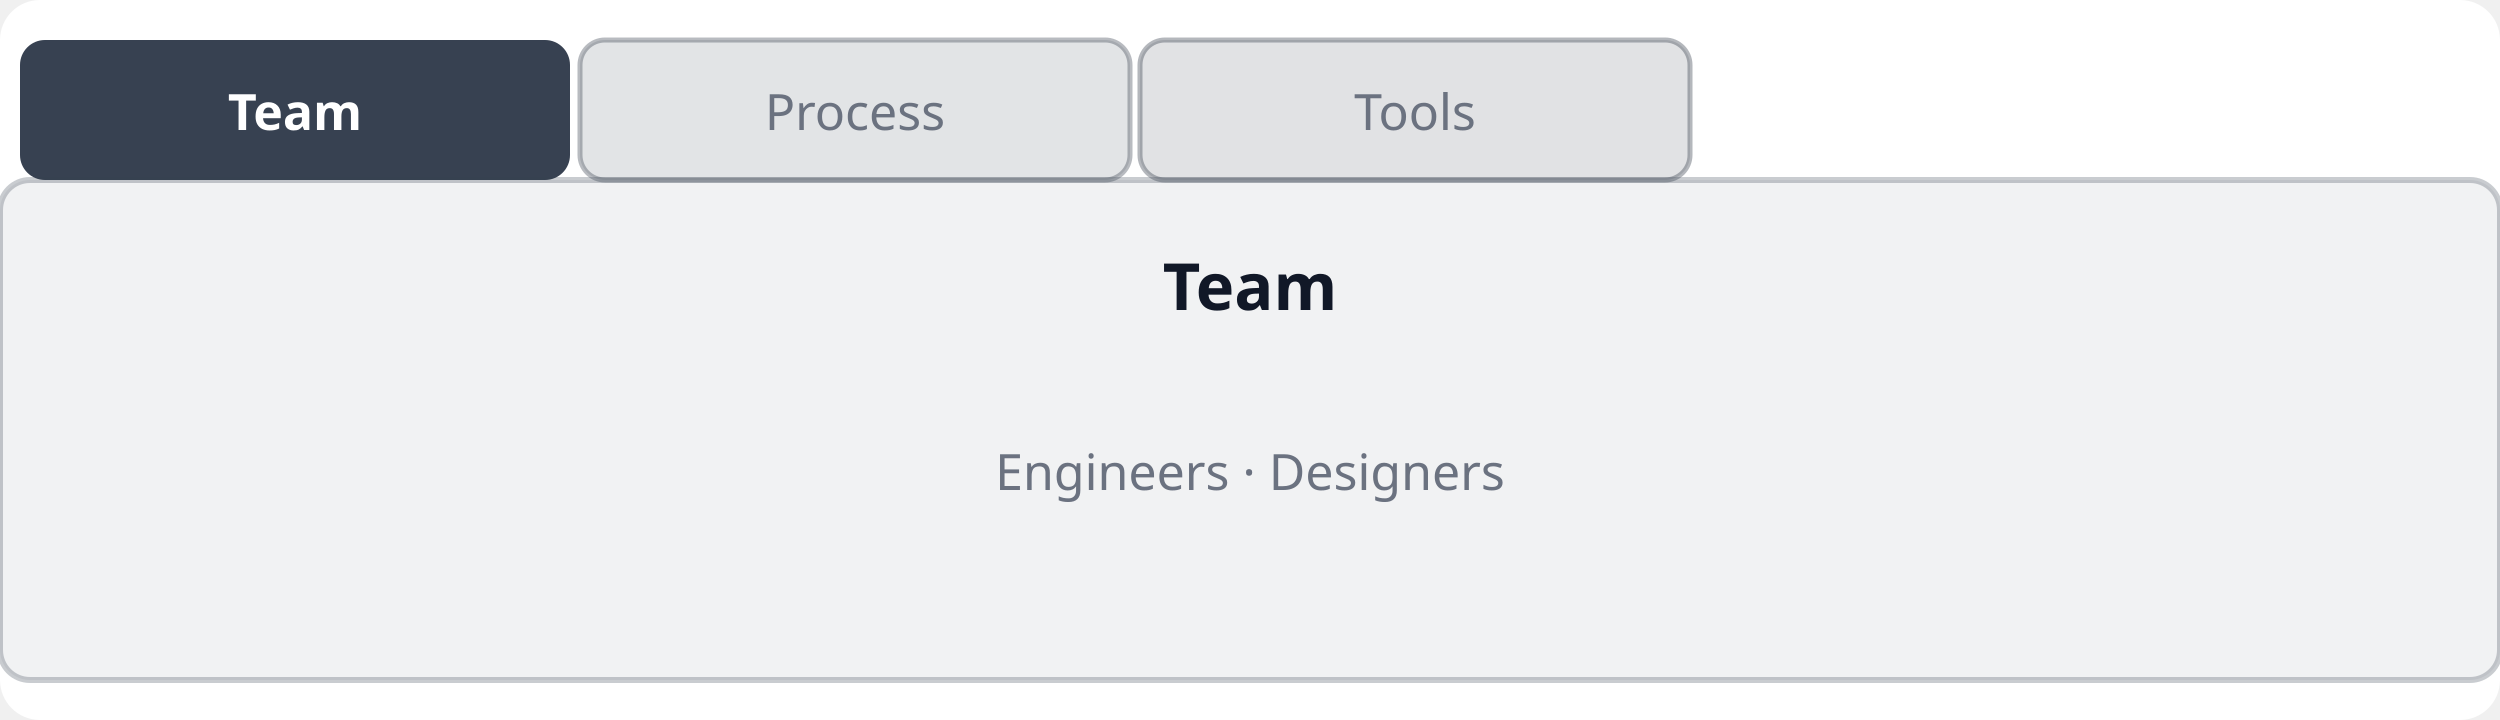
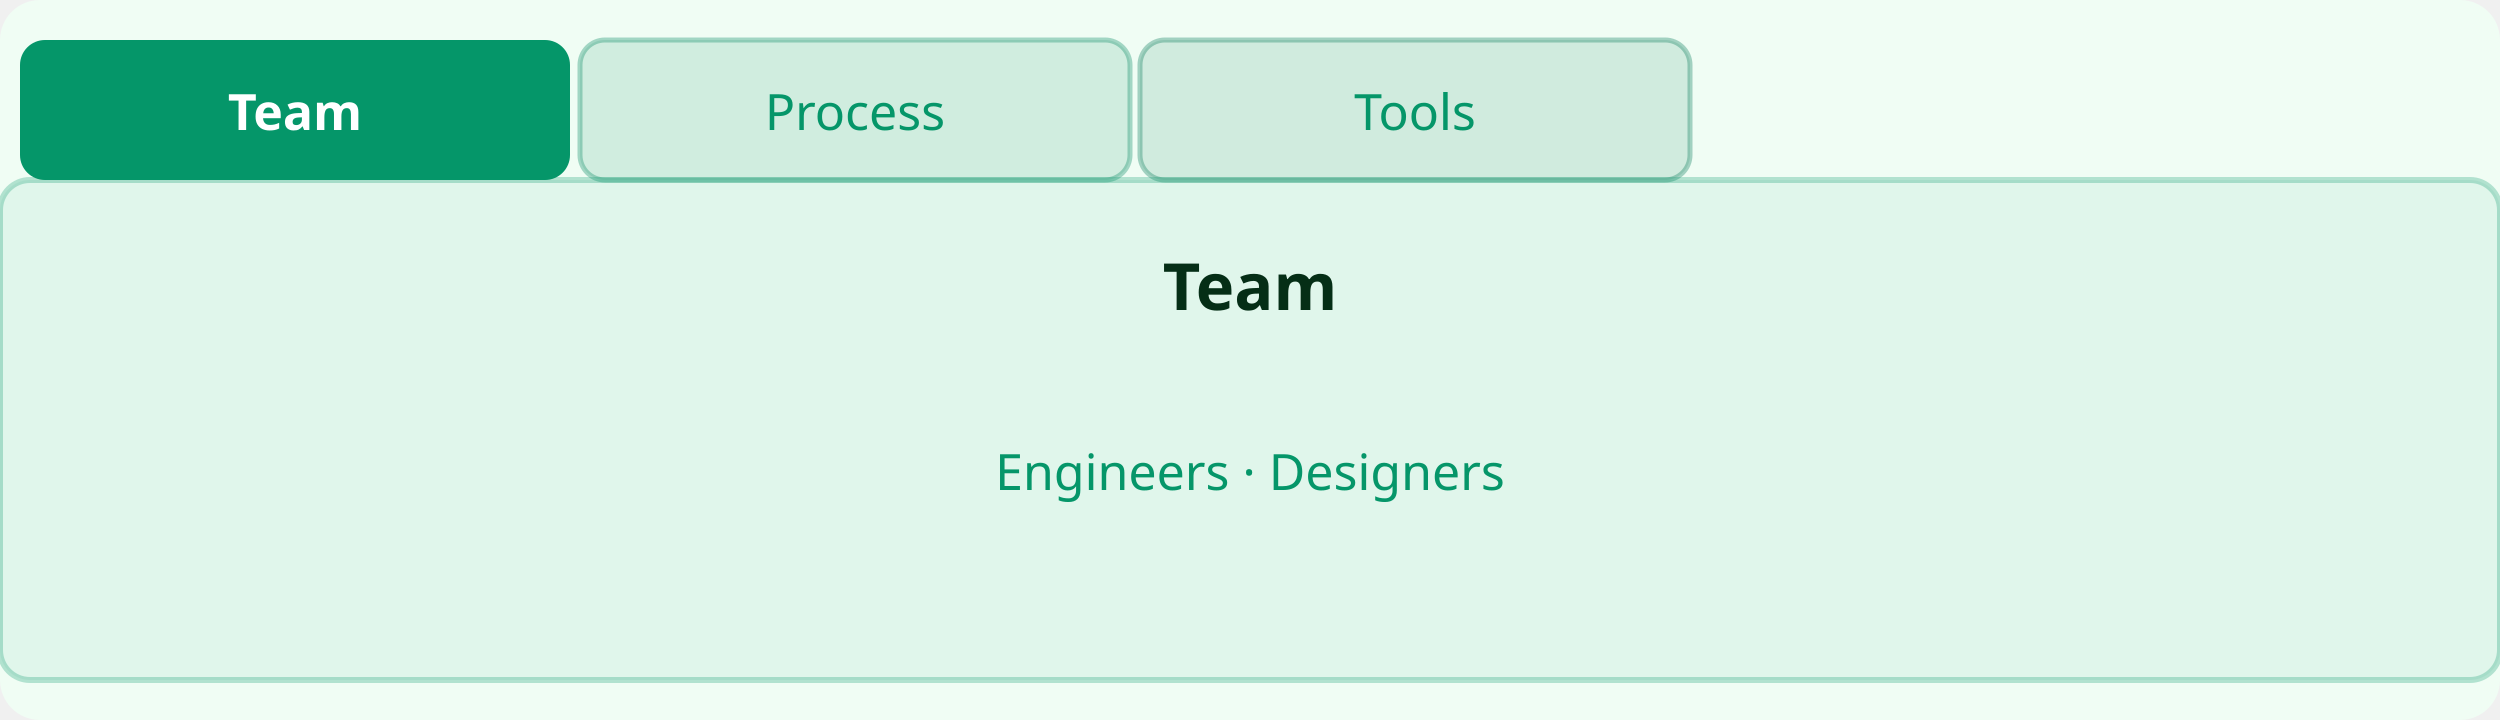
<svg xmlns="http://www.w3.org/2000/svg" viewBox="0 0 500 144" style="width:100%;height:auto">
-   <rect width="500" height="144" fill="#ffffff" rx="8" />
-   <g class="mdart-tab-root" data-text-muted="#6b7280">
-     <g class="mdart-tab-hit" data-tab="0" data-color="#374151" style="cursor:pointer">
-       <rect class="mdart-tab-rect" x="4" y="8" width="110" height="28" rx="5" fill="#374151" />
+   <rect width="500" height="144" fill="#f0fdf4" rx="8" />
+   <g class="mdart-tab-root" data-text-muted="#059669">
+     <g class="mdart-tab-hit" data-tab="0" data-color="#059669" style="cursor:pointer">
+       <rect class="mdart-tab-rect" x="4" y="8" width="110" height="28" rx="5" fill="#059669" />
      <text class="mdart-tab-label" x="59.0" y="26.0" text-anchor="middle" font-size="10" fill="#ffffff" font-family="system-ui,sans-serif" font-weight="700">Team</text>
    </g>
-     <g class="mdart-tab-hit" data-tab="1" data-color="#2b3544" style="cursor:pointer">
-       <rect class="mdart-tab-rect" x="116" y="8" width="110" height="28" rx="5" fill="#2b354422" stroke="#2b354455" stroke-width="1" />
-       <text class="mdart-tab-label" x="171.0" y="26.0" text-anchor="middle" font-size="10" fill="#6b7280" font-family="system-ui,sans-serif" font-weight="400">Process</text>
+     <g class="mdart-tab-hit" data-tab="1" data-color="#058760" style="cursor:pointer">
+       <rect class="mdart-tab-rect" x="116" y="8" width="110" height="28" rx="5" fill="#05876022" stroke="#05876055" stroke-width="1" />
+       <text class="mdart-tab-label" x="171.0" y="26.0" text-anchor="middle" font-size="10" fill="#059669" font-family="system-ui,sans-serif" font-weight="400">Process</text>
    </g>
-     <g class="mdart-tab-hit" data-tab="2" data-color="#1f2937" style="cursor:pointer">
-       <rect class="mdart-tab-rect" x="228" y="8" width="110" height="28" rx="5" fill="#1f293722" stroke="#1f293755" stroke-width="1" />
-       <text class="mdart-tab-label" x="283.0" y="26.0" text-anchor="middle" font-size="10" fill="#6b7280" font-family="system-ui,sans-serif" font-weight="400">Tools</text>
+     <g class="mdart-tab-hit" data-tab="2" data-color="#047857" style="cursor:pointer">
+       <rect class="mdart-tab-rect" x="228" y="8" width="110" height="28" rx="5" fill="#04785722" stroke="#04785755" stroke-width="1" />
+       <text class="mdart-tab-label" x="283.0" y="26.0" text-anchor="middle" font-size="10" fill="#059669" font-family="system-ui,sans-serif" font-weight="400">Tools</text>
    </g>
-     <rect class="mdart-tab-content-bg" x="0" y="36" width="500" height="100" rx="6" fill="#37415111" stroke="#37415144" stroke-width="1.2" />
+     <rect class="mdart-tab-content-bg" x="0" y="36" width="500" height="100" rx="6" fill="#05966911" stroke="#05966944" stroke-width="1.2" />
    <g class="mdart-tab-panel" data-tab="0" visibility="visible">
-       <text x="250" y="62" text-anchor="middle" font-size="13" fill="#111827" font-family="system-ui,sans-serif" font-weight="600">Team</text>
-       <text x="250" y="98" text-anchor="middle" font-size="10" fill="#6b7280" font-family="system-ui,sans-serif">Engineers  ·  Designers</text>
+       <text x="250" y="62" text-anchor="middle" font-size="13" fill="#052e16" font-family="system-ui,sans-serif" font-weight="600">Team</text>
+       <text x="250" y="98" text-anchor="middle" font-size="10" fill="#059669" font-family="system-ui,sans-serif">Engineers  ·  Designers</text>
    </g>
    <g class="mdart-tab-panel" data-tab="1" visibility="hidden">
-       <text x="250" y="62" text-anchor="middle" font-size="13" fill="#111827" font-family="system-ui,sans-serif" font-weight="600">Process</text>
-       <text x="250" y="98" text-anchor="middle" font-size="10" fill="#6b7280" font-family="system-ui,sans-serif">Planning  ·  Reviews</text>
+       <text x="250" y="62" text-anchor="middle" font-size="13" fill="#052e16" font-family="system-ui,sans-serif" font-weight="600">Process</text>
+       <text x="250" y="98" text-anchor="middle" font-size="10" fill="#059669" font-family="system-ui,sans-serif">Planning  ·  Reviews</text>
    </g>
    <g class="mdart-tab-panel" data-tab="2" visibility="hidden">
-       <text x="250" y="62" text-anchor="middle" font-size="13" fill="#111827" font-family="system-ui,sans-serif" font-weight="600">Tools</text>
-       <text x="250" y="98" text-anchor="middle" font-size="10" fill="#6b7280" font-family="system-ui,sans-serif">Figma  ·  GitHub</text>
+       <text x="250" y="62" text-anchor="middle" font-size="13" fill="#052e16" font-family="system-ui,sans-serif" font-weight="600">Tools</text>
+       <text x="250" y="98" text-anchor="middle" font-size="10" fill="#059669" font-family="system-ui,sans-serif">Figma  ·  GitHub</text>
    </g>
  </g>
</svg>
